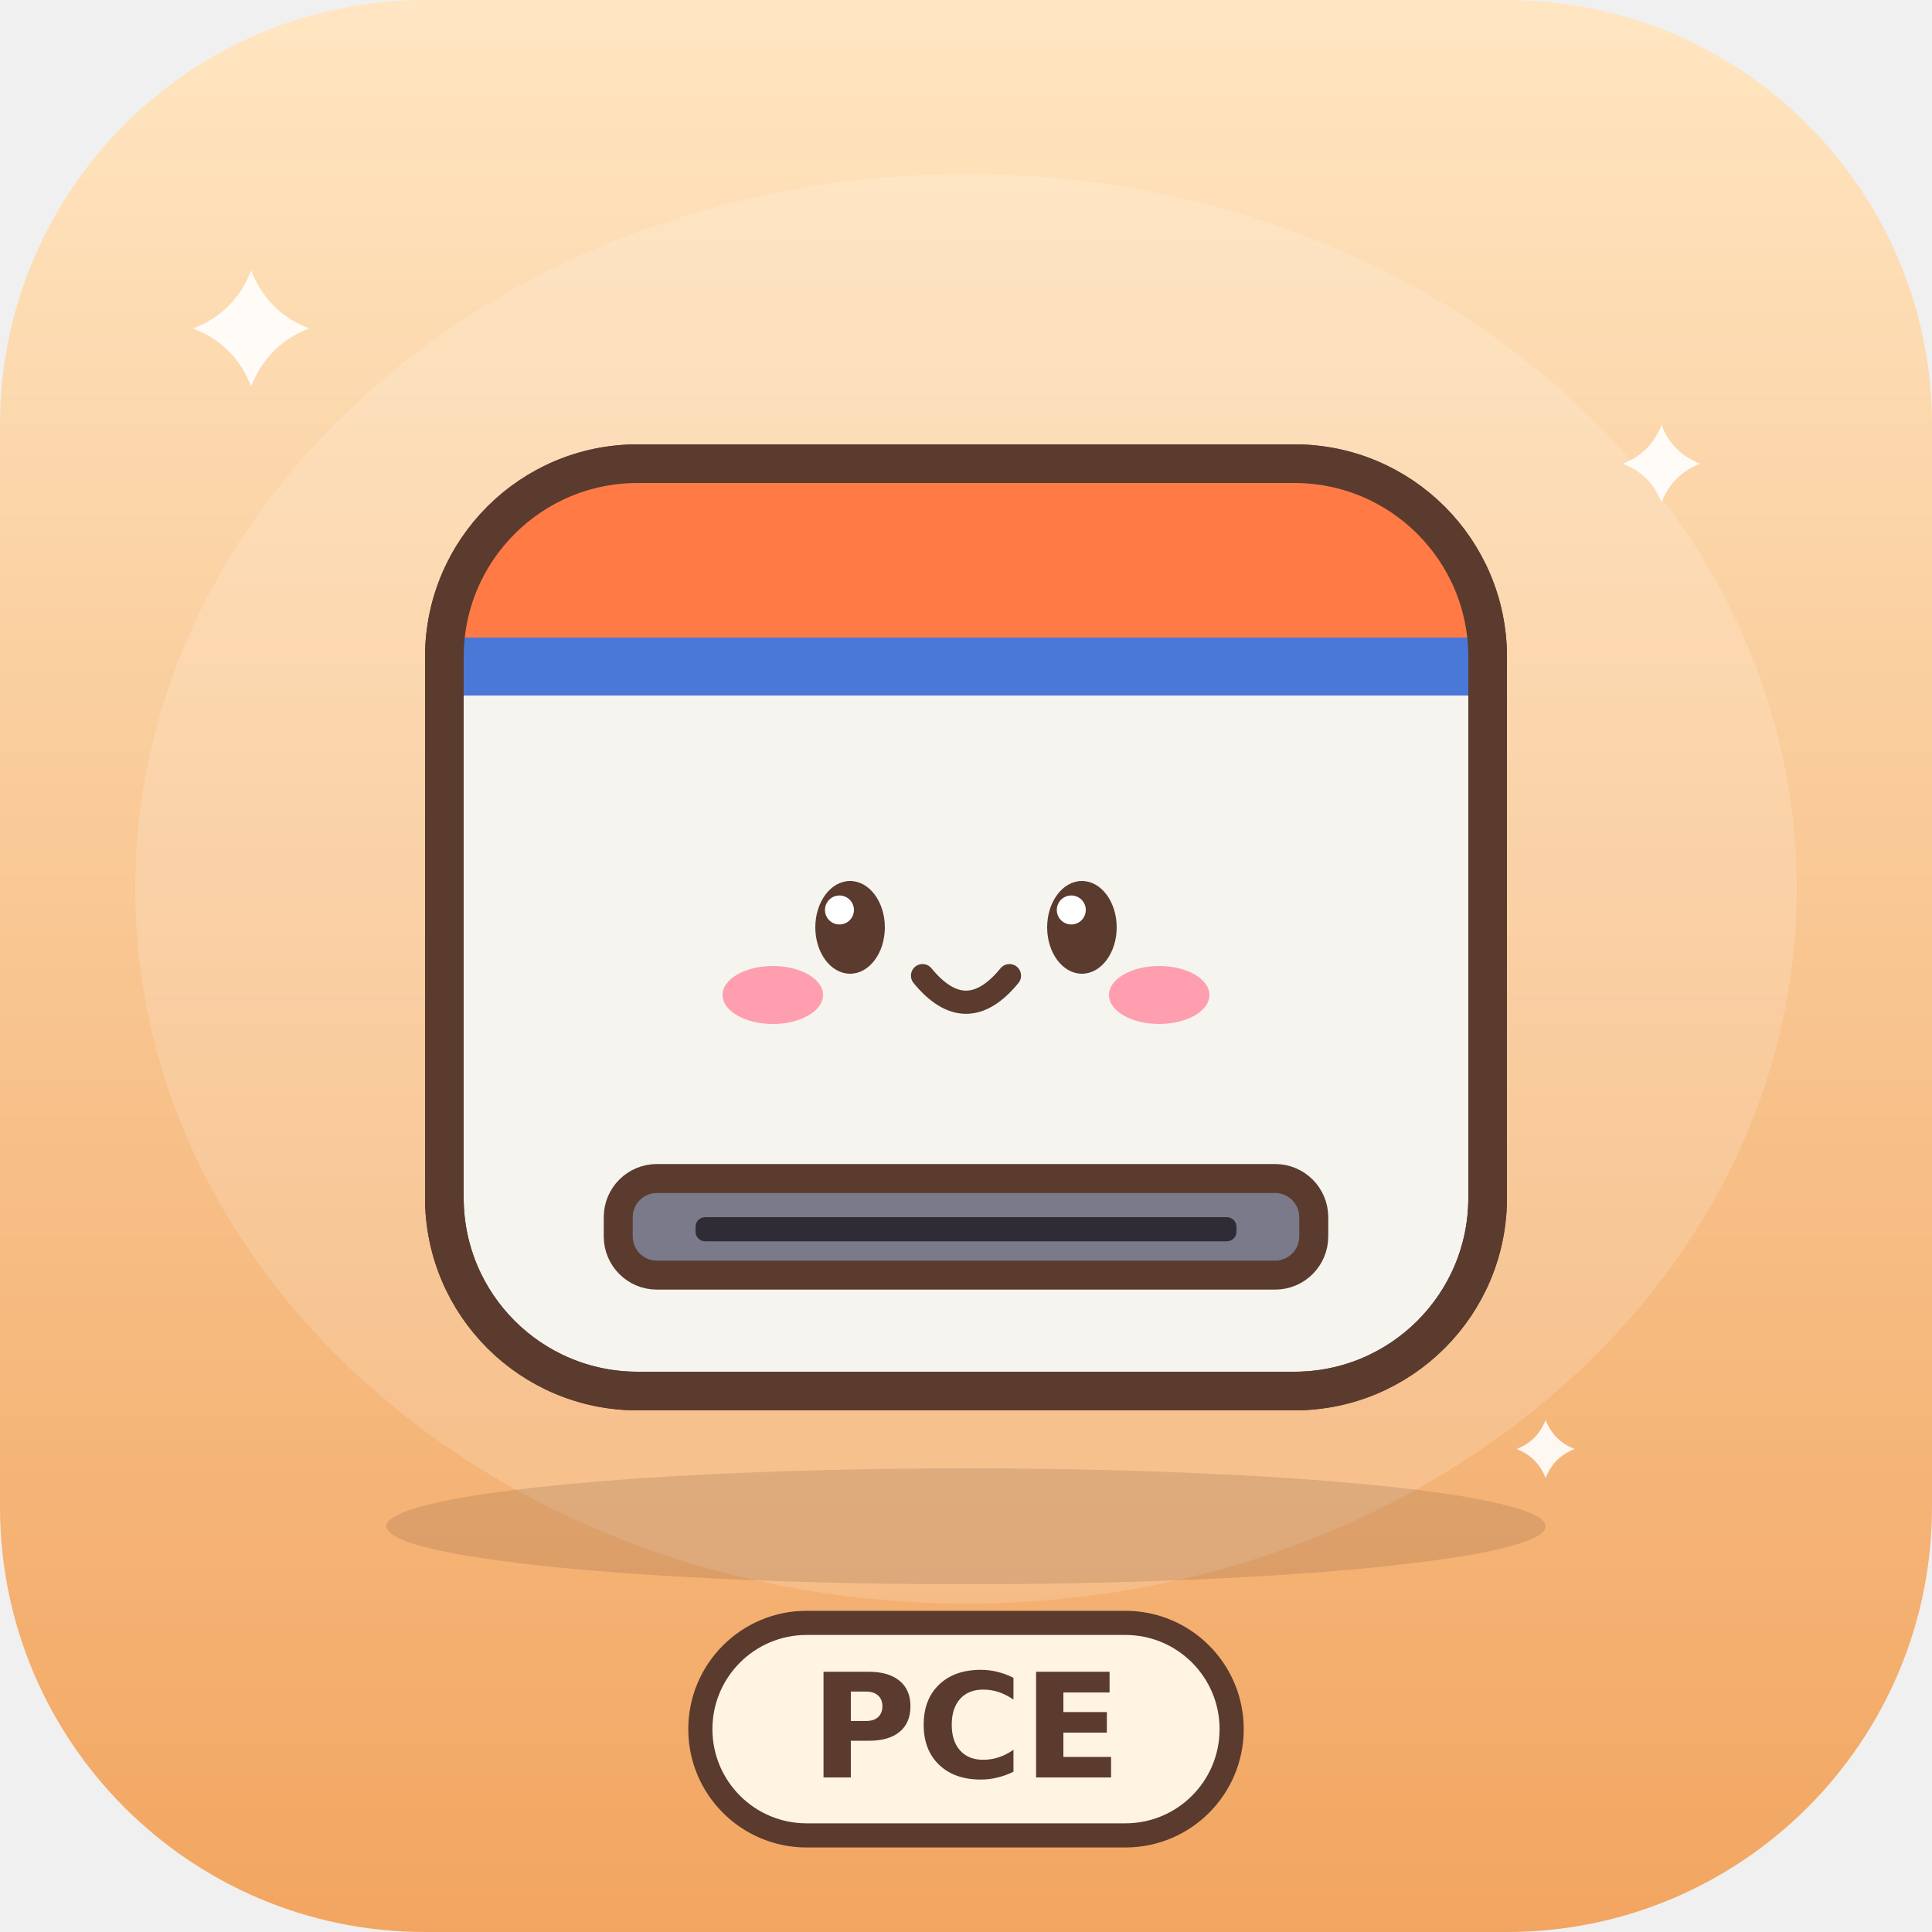
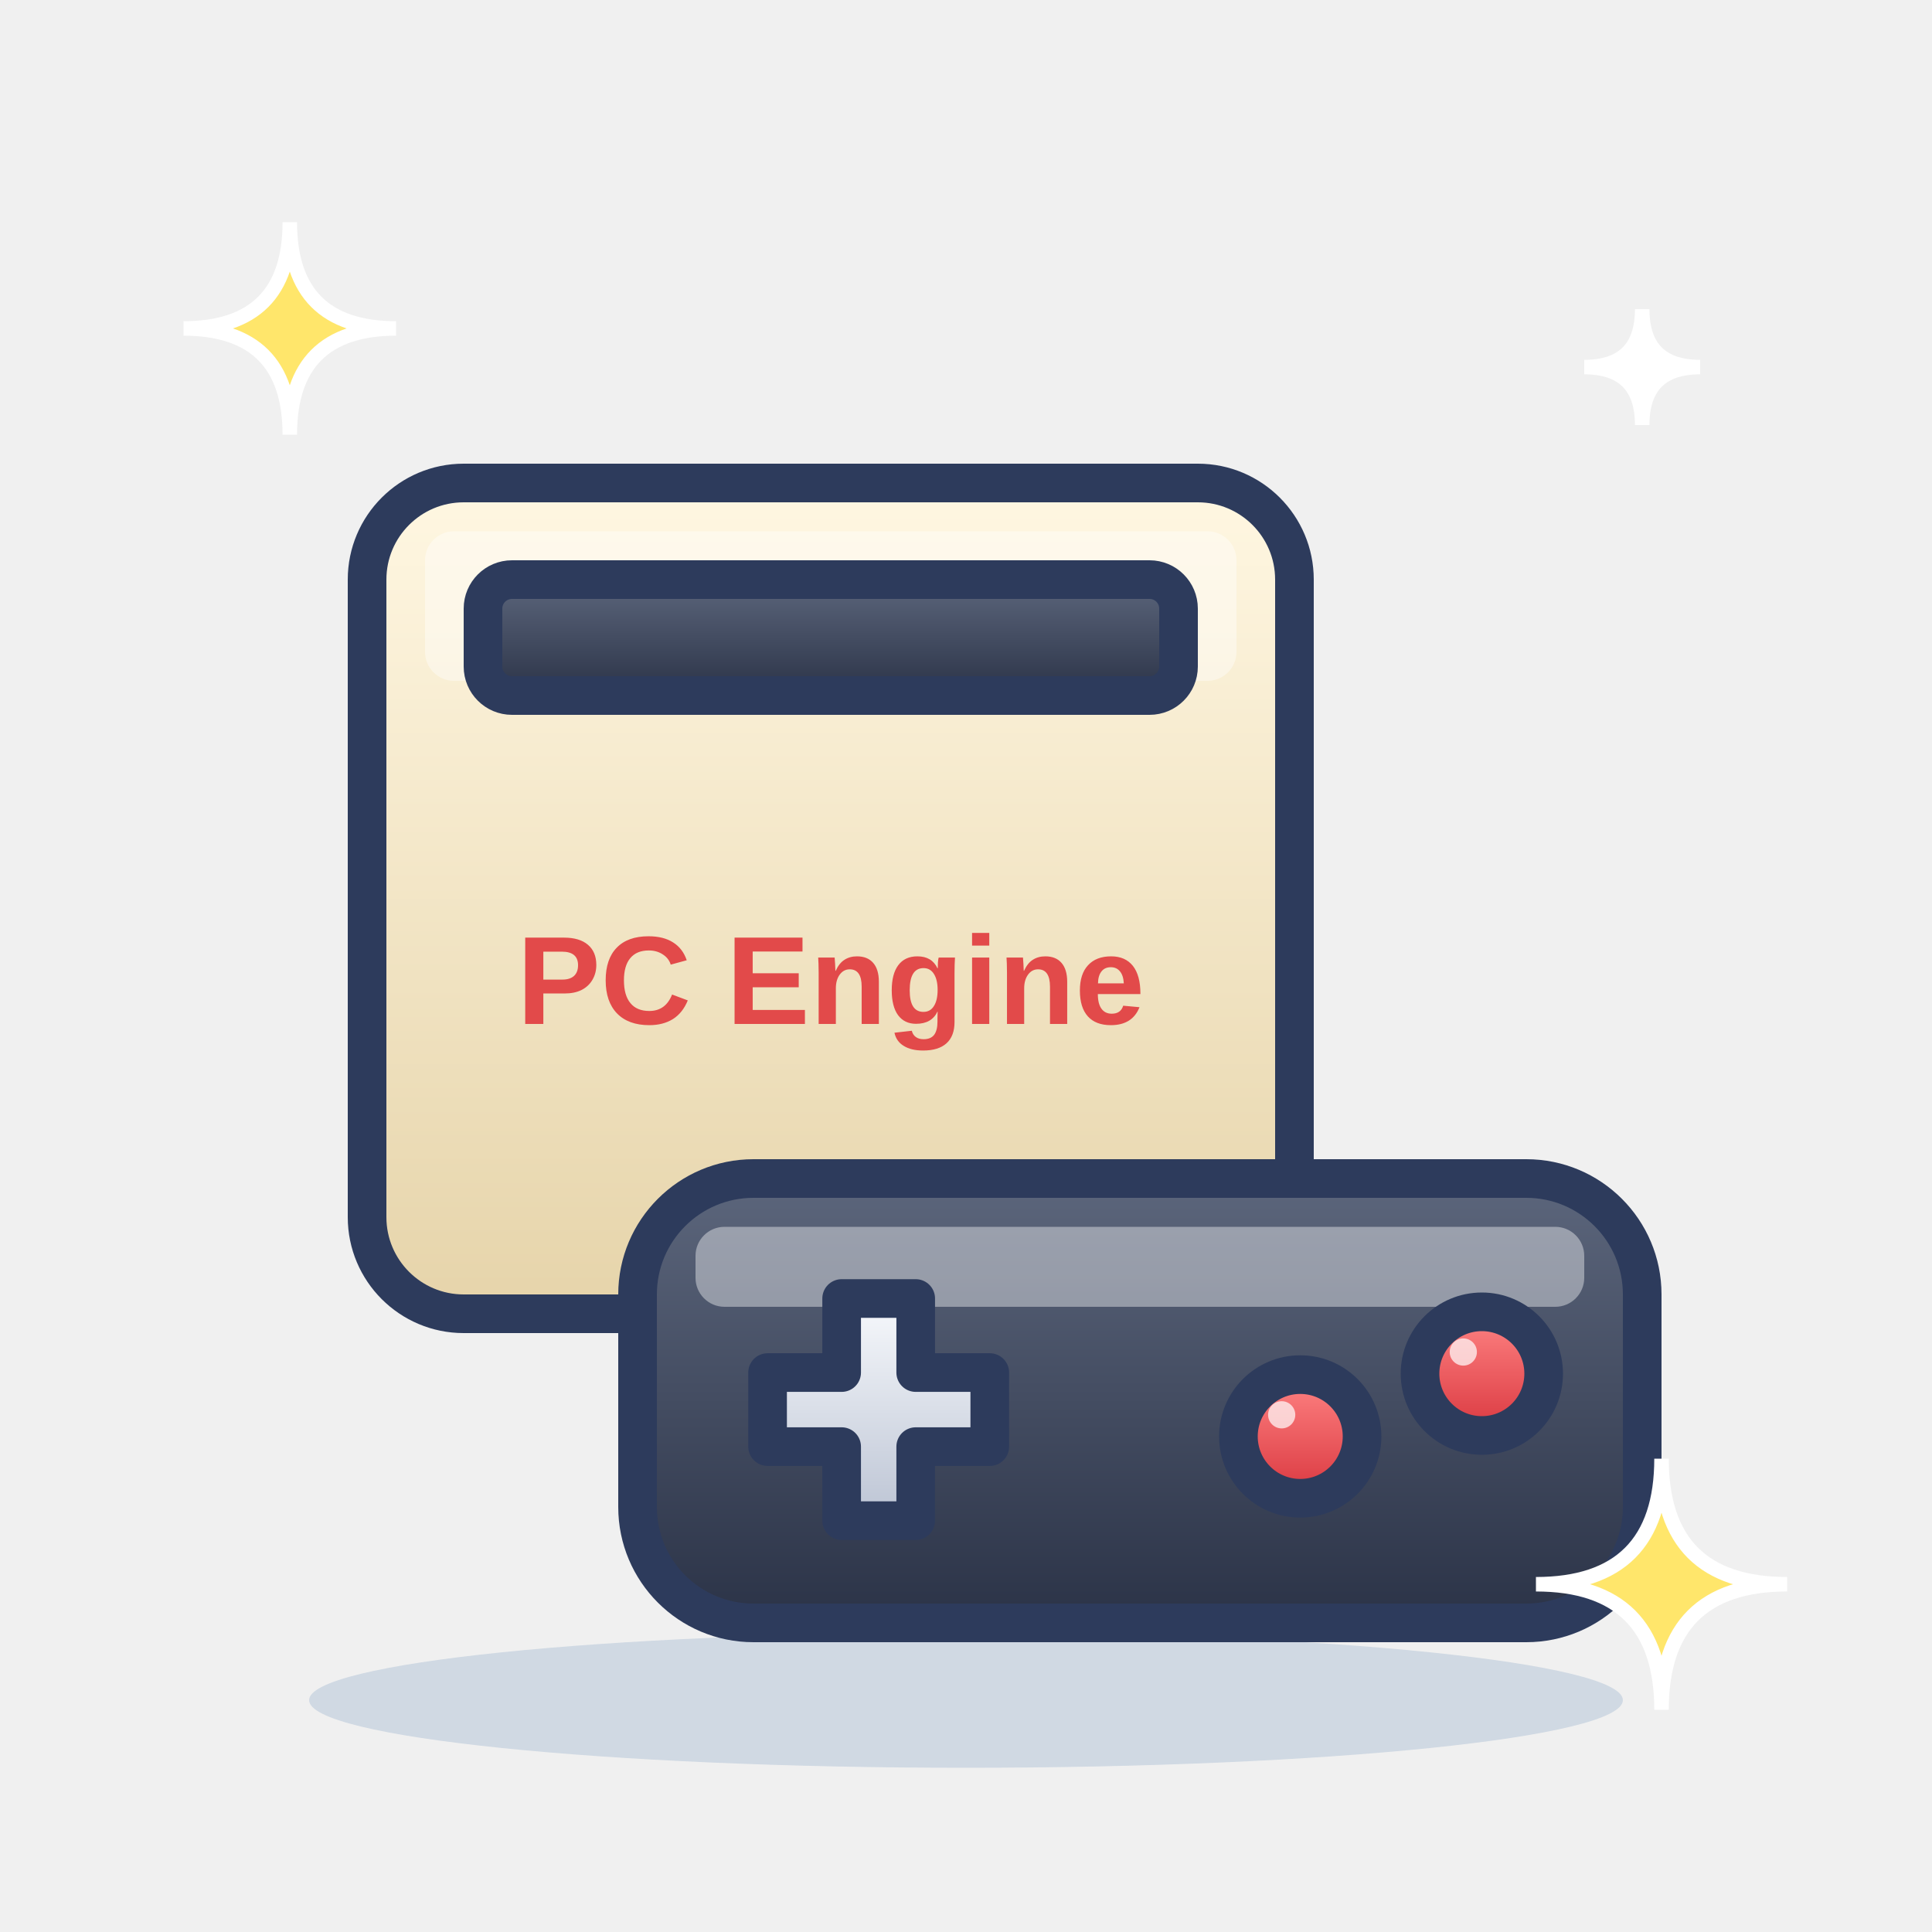
<svg xmlns="http://www.w3.org/2000/svg" viewBox="0 0 200 200" width="256" height="256">
  <defs>
-     <linearGradient id="g5" x1="0" y1="0" x2="0" y2="1">
-       <stop offset="0" stop-color="#ffe6c2" />
-       <stop offset="1" stop-color="#f2a560" />
+     <linearGradient id="red" x1="0" y1="0" x2="0" y2="1">
+       <stop offset="0" stop-color="#ff8484" />
+       <stop offset="1" stop-color="#d9363e" />
    </linearGradient>
-     <clipPath id="c5">
-       <rect width="200" height="200" rx="44" />
-     </clipPath>
+     <linearGradient id="wh" x1="0" y1="0" x2="0" y2="1">
+       <stop offset="0" stop-color="#ffffff" />
+       <stop offset="1" stop-color="#d6dce8" />
+     </linearGradient>
+     <linearGradient id="cream" x1="0" y1="0" x2="0" y2="1">
+       <stop offset="0" stop-color="#fff7e2" />
+       <stop offset="1" stop-color="#e6d4aa" />
+     </linearGradient>
+     <linearGradient id="dk" x1="0" y1="0" x2="0" y2="1">
+       <stop offset="0" stop-color="#5c667c" />
+       <stop offset="1" stop-color="#2b3347" />
+     </linearGradient>
+     <linearGradient id="navy" x1="0" y1="0" x2="0" y2="1">
+       <stop offset="0" stop-color="#56699a" />
+       <stop offset="1" stop-color="#2a3a66" />
+     </linearGradient>
+     <linearGradient id="blu" x1="0" y1="0" x2="0" y2="1">
+       <stop offset="0" stop-color="#79bcff" />
+       <stop offset="1" stop-color="#2f70d8" />
+     </linearGradient>
+     <linearGradient id="pur" x1="0" y1="0" x2="0" y2="1">
+       <stop offset="0" stop-color="#cfaaff" />
+       <stop offset="1" stop-color="#7c50d2" />
+     </linearGradient>
+     <linearGradient id="ind" x1="0" y1="0" x2="0" y2="1">
+       <stop offset="0" stop-color="#9a8cff" />
+       <stop offset="1" stop-color="#4c3ac9" />
+     </linearGradient>
+     <linearGradient id="grn" x1="0" y1="0" x2="0" y2="1">
+       <stop offset="0" stop-color="#a6e884" />
+       <stop offset="1" stop-color="#4fa83b" />
+     </linearGradient>
+     <linearGradient id="lcd" x1="0" y1="0" x2="0" y2="1">
+       <stop offset="0" stop-color="#d2eba3" />
+       <stop offset="1" stop-color="#93bd5e" />
+     </linearGradient>
+     <linearGradient id="gry" x1="0" y1="0" x2="0" y2="1">
+       <stop offset="0" stop-color="#eceff5" />
+       <stop offset="1" stop-color="#adb5c7" />
+     </linearGradient>
+     <linearGradient id="sil" x1="0" y1="0" x2="0" y2="1">
+       <stop offset="0" stop-color="#f7f9fc" />
+       <stop offset="1" stop-color="#bcc4d4" />
+     </linearGradient>
+     <linearGradient id="yel" x1="0" y1="0" x2="0" y2="1">
+       <stop offset="0" stop-color="#ffe985" />
+       <stop offset="1" stop-color="#f3b52f" />
+     </linearGradient>
+     <linearGradient id="wood" x1="0" y1="0" x2="0" y2="1">
+       <stop offset="0" stop-color="#d39a5e" />
+       <stop offset="1" stop-color="#8c5729" />
+     </linearGradient>
+     <linearGradient id="org" x1="0" y1="0" x2="0" y2="1">
+       <stop offset="0" stop-color="#ffb870" />
+       <stop offset="1" stop-color="#ea7621" />
+     </linearGradient>
+     <linearGradient id="pnk" x1="0" y1="0" x2="0" y2="1">
+       <stop offset="0" stop-color="#ffa6cd" />
+       <stop offset="1" stop-color="#e2549c" />
+     </linearGradient>
  </defs>
-   <rect width="200" height="200" rx="44" fill="url(#g5)" />
-   <ellipse cx="100" cy="92" rx="86" ry="74" fill="#fff" opacity=".16" />
-   <path d="M26 28Q27.68 32.32 32 34Q27.68 35.68 26 40Q24.32 35.68 20 34Q24.32 32.32 26 28Z" fill="#fff" opacity="0.9" />
-   <path d="M172 44Q173.12 46.88 176 48Q173.12 49.12 172 52Q170.88 49.12 168 48Q170.88 46.88 172 44Z" fill="#fff" opacity="0.9" />
-   <path d="M160 147Q160.84 149.16 163 150Q160.84 150.84 160 153Q159.16 150.84 157 150Q159.16 149.16 160 147Z" fill="#fff" opacity="0.9" />
-   <ellipse cx="100" cy="158" rx="60" ry="6" fill="#5a3b2e" opacity=".16" />
-   <clipPath id="pc">
-     <rect x="46" y="48" width="108" height="96" rx="20" />
-   </clipPath>
-   <rect x="46" y="48" width="108" height="96" rx="20" fill="#f6f4ef" stroke="#5a3b2e" stroke-width="4" stroke-linejoin="round" />
-   <g clip-path="url(#pc)">
-     <rect x="40" y="48" width="120" height="18" rx="0" fill="#ff7a45" />
-     <rect x="40" y="66" width="120" height="6" rx="0" fill="#4a78d8" />
-   </g>
-   <rect x="46" y="48" width="108" height="96" rx="20" fill="none" stroke="#5a3b2e" stroke-width="4" stroke-linejoin="round" />
-   <ellipse cx="88.0" cy="96" rx="3.6" ry="4.8" fill="#5a3b2e" />
-   <ellipse cx="112.0" cy="96" rx="3.6" ry="4.8" fill="#5a3b2e" />
-   <circle cx="86.9" cy="94.2" r="1.5" fill="#fff" />
-   <circle cx="110.9" cy="94.2" r="1.5" fill="#fff" />
-   <ellipse cx="80.0" cy="103.0" rx="5.2" ry="3.0" fill="#ff8fa3" opacity=".85" />
-   <ellipse cx="120.0" cy="103.0" rx="5.2" ry="3.0" fill="#ff8fa3" opacity=".85" />
-   <path d="M95.5 101.0q4.5 5.5 9.0 0" fill="none" stroke="#5a3b2e" stroke-width="2.4" stroke-linecap="round" />
-   <rect x="64" y="122" width="72" height="10" rx="4" fill="#7a7a8a" stroke="#5a3b2e" stroke-width="3" stroke-linejoin="round" />
-   <rect x="72" y="126" width="56" height="2.5" rx="1" fill="#2f2c35" />
-   <rect x="72.5" y="168" width="55" height="22" rx="11" fill="#fff4e2" stroke="#5a3b2e" stroke-width="2.5" />
-   <text x="100" y="184" font-family="Jua,Gowun Dodum,DejaVu Sans,Arial,sans-serif" font-weight="900" font-size="15" text-anchor="middle" fill="#5a3b2e">PCE</text>
+   <ellipse cx="100" cy="176" rx="68" ry="7" fill="#3b6ea8" opacity=".18" />
+   <rect x="38" y="50" width="96" height="86" rx="10" fill="url(#cream)" stroke="#2d3b5c" stroke-width="4" stroke-linejoin="round" stroke-linecap="round" />
+   <rect x="44" y="55" width="84" height="15.48" rx="3" fill="#fff" opacity=".4" />
+   <rect x="50" y="60" width="72" height="12" rx="3" fill="url(#dk)" stroke="#2d3b5c" stroke-width="4" stroke-linejoin="round" stroke-linecap="round" />
+   <text x="86" y="106" font-family="Arial Black,Arial,sans-serif" font-weight="900" font-size="13" fill="#e24a4a" text-anchor="middle">PC Engine</text>
+   <rect x="66" y="122" width="104" height="46" rx="12" fill="url(#dk)" stroke="#2d3b5c" stroke-width="4" stroke-linejoin="round" stroke-linecap="round" />
+   <rect x="72" y="127" width="92" height="8.28" rx="3" fill="#fff" opacity=".4" />
+   <path d="M87.127 134.42h7.667v7.667h7.667v7.667h-7.667v7.667h-7.667v-7.667h-7.667v-7.667h7.667z" fill="url(#sil)" stroke="#2d3b5c" stroke-width="4" stroke-linejoin="round" stroke-linecap="round" />
+   <circle cx="134.6" cy="148.7" r="6.4" fill="url(#red)" stroke="#2d3b5c" stroke-width="4" stroke-linejoin="round" stroke-linecap="round" />
+   <circle cx="132.68" cy="146.46" r="1.408" fill="#fff" opacity=".7" />
+   <circle cx="153.4" cy="142.2" r="6.4" fill="url(#red)" stroke="#2d3b5c" stroke-width="4" stroke-linejoin="round" stroke-linecap="round" />
+   <circle cx="151.48" cy="139.96" r="1.408" fill="#fff" opacity=".7" />
+   <path d="M30 23Q30 34 41 34Q30 34 30 45Q30 34 19 34Q30 34 30 23Z" fill="#ffe66b" stroke="#fff" stroke-width="1.5" />
+   <path d="M172 151Q172 164 185 164Q172 164 172 177Q172 164 159 164Q172 164 172 151Z" fill="#ffe66b" stroke="#fff" stroke-width="1.5" />
+   <path d="M170 32Q170 38 176 38Q170 38 170 44Q170 38 164 38Q170 38 170 32Z" fill="#fff" stroke="#fff" stroke-width="1.5" />
</svg>
